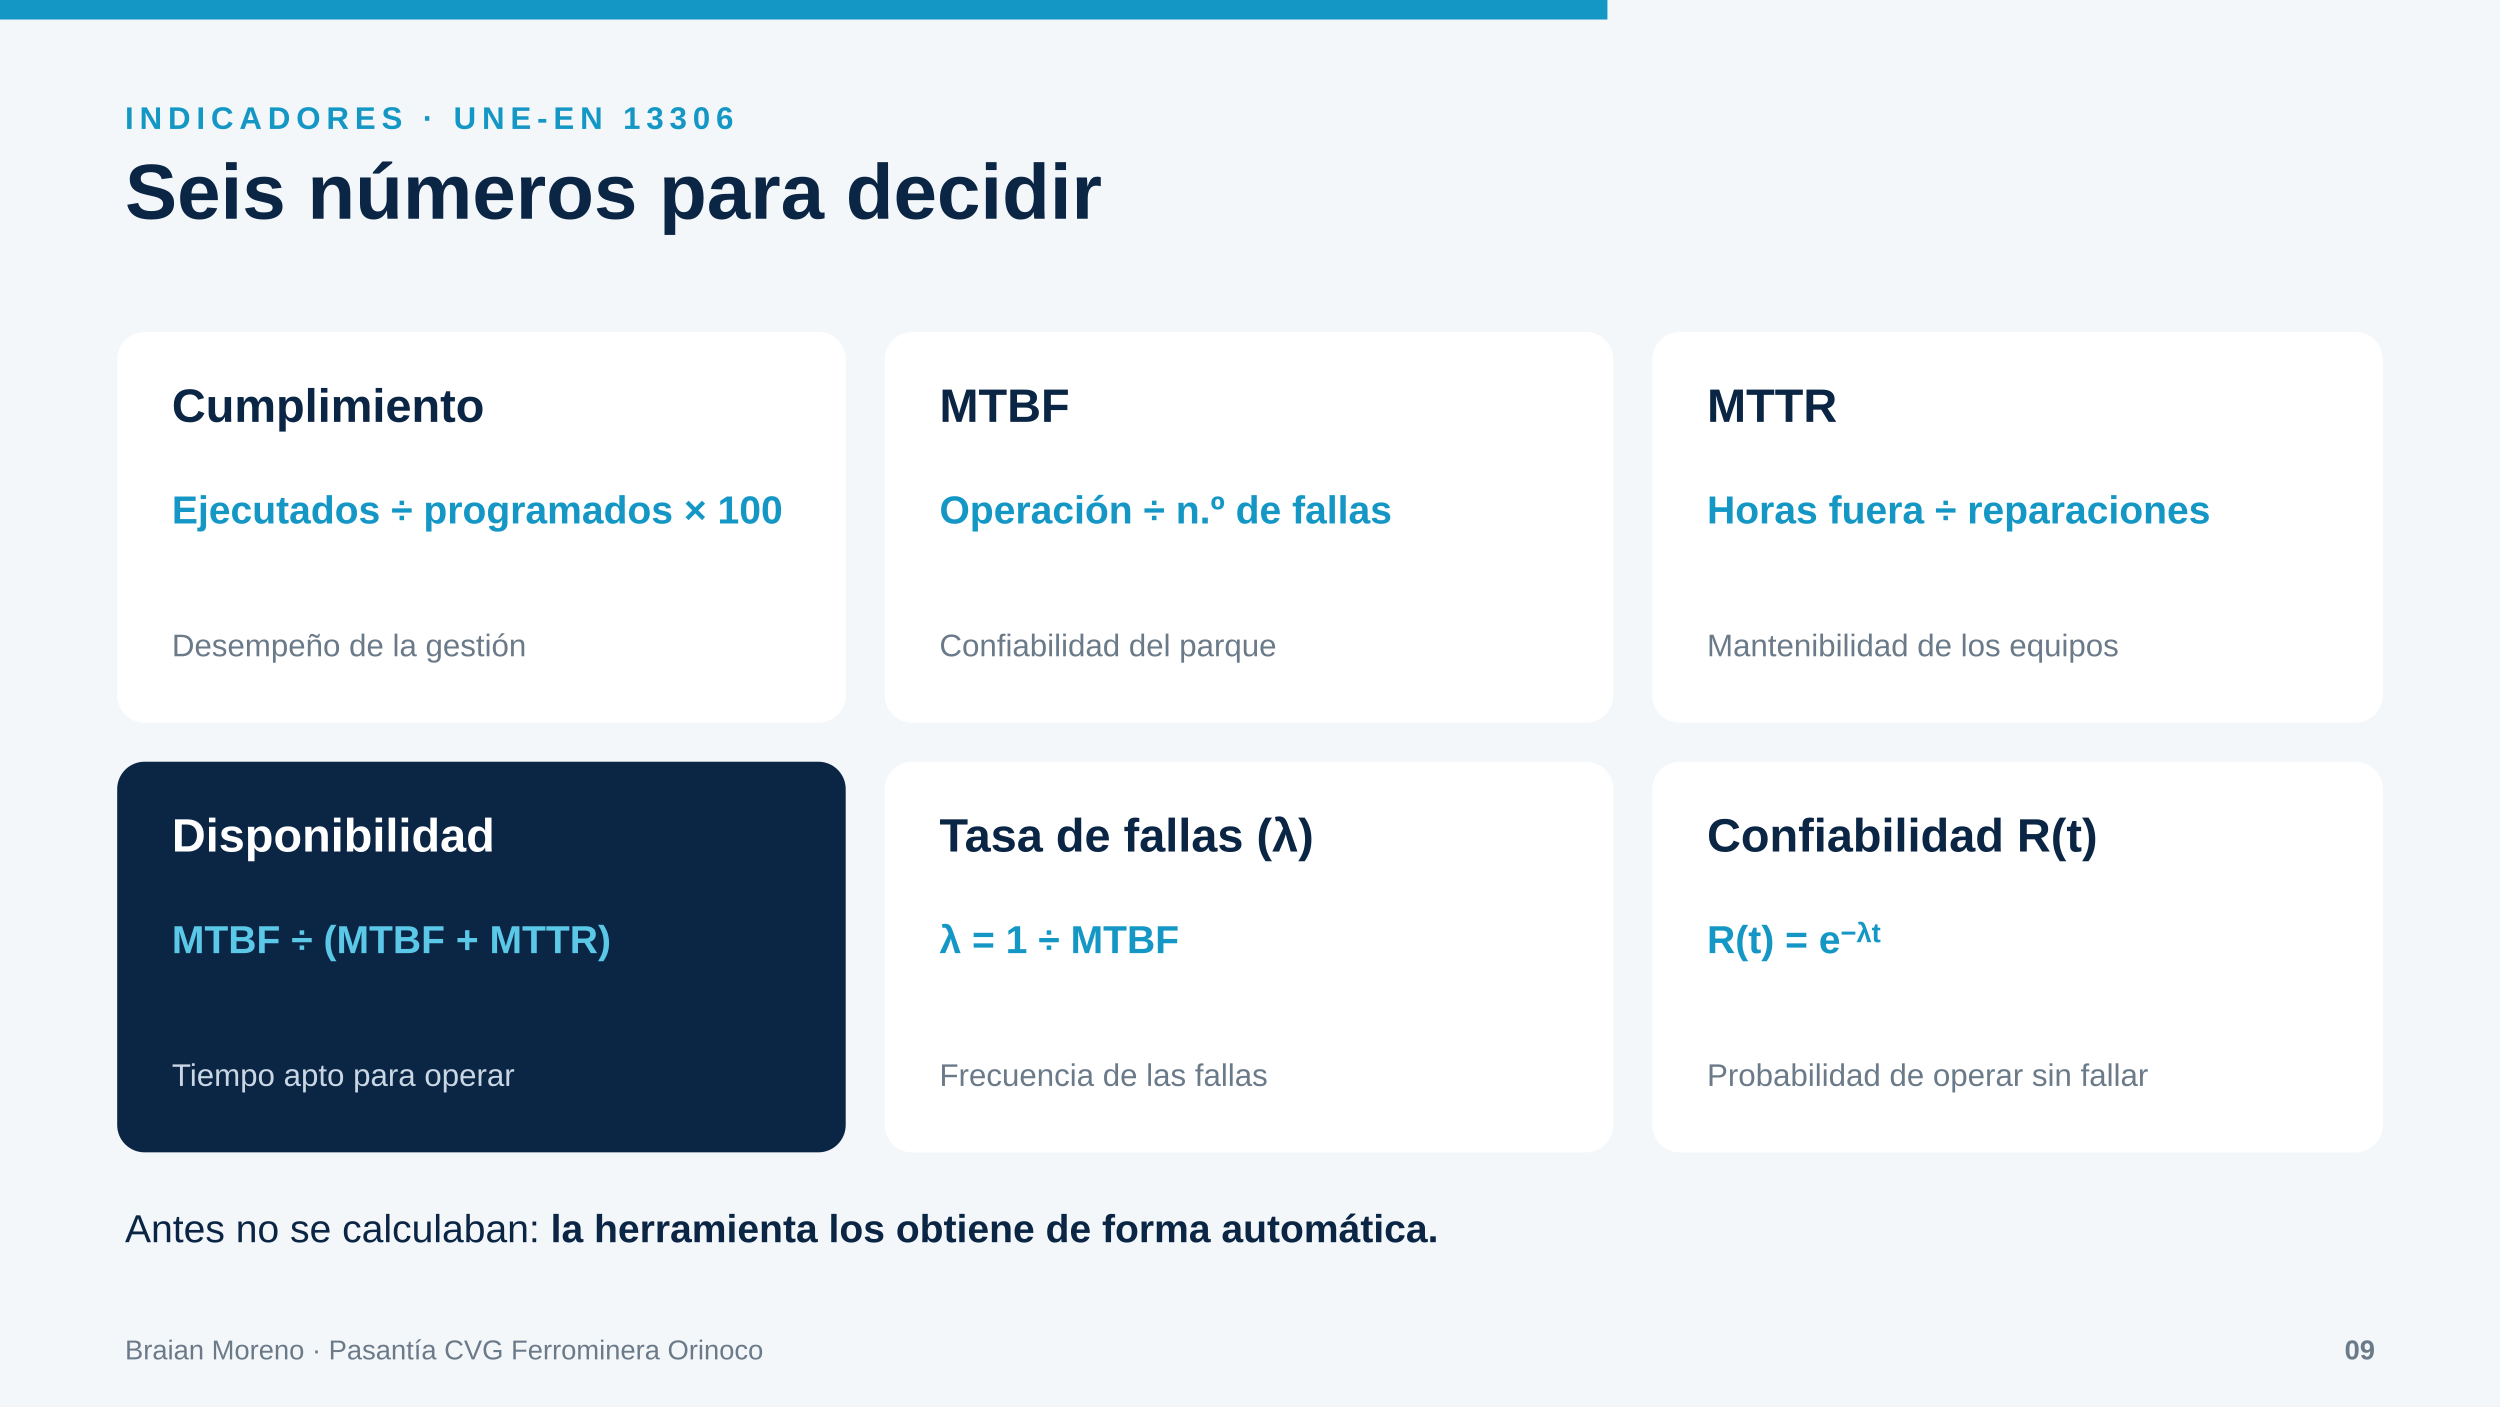
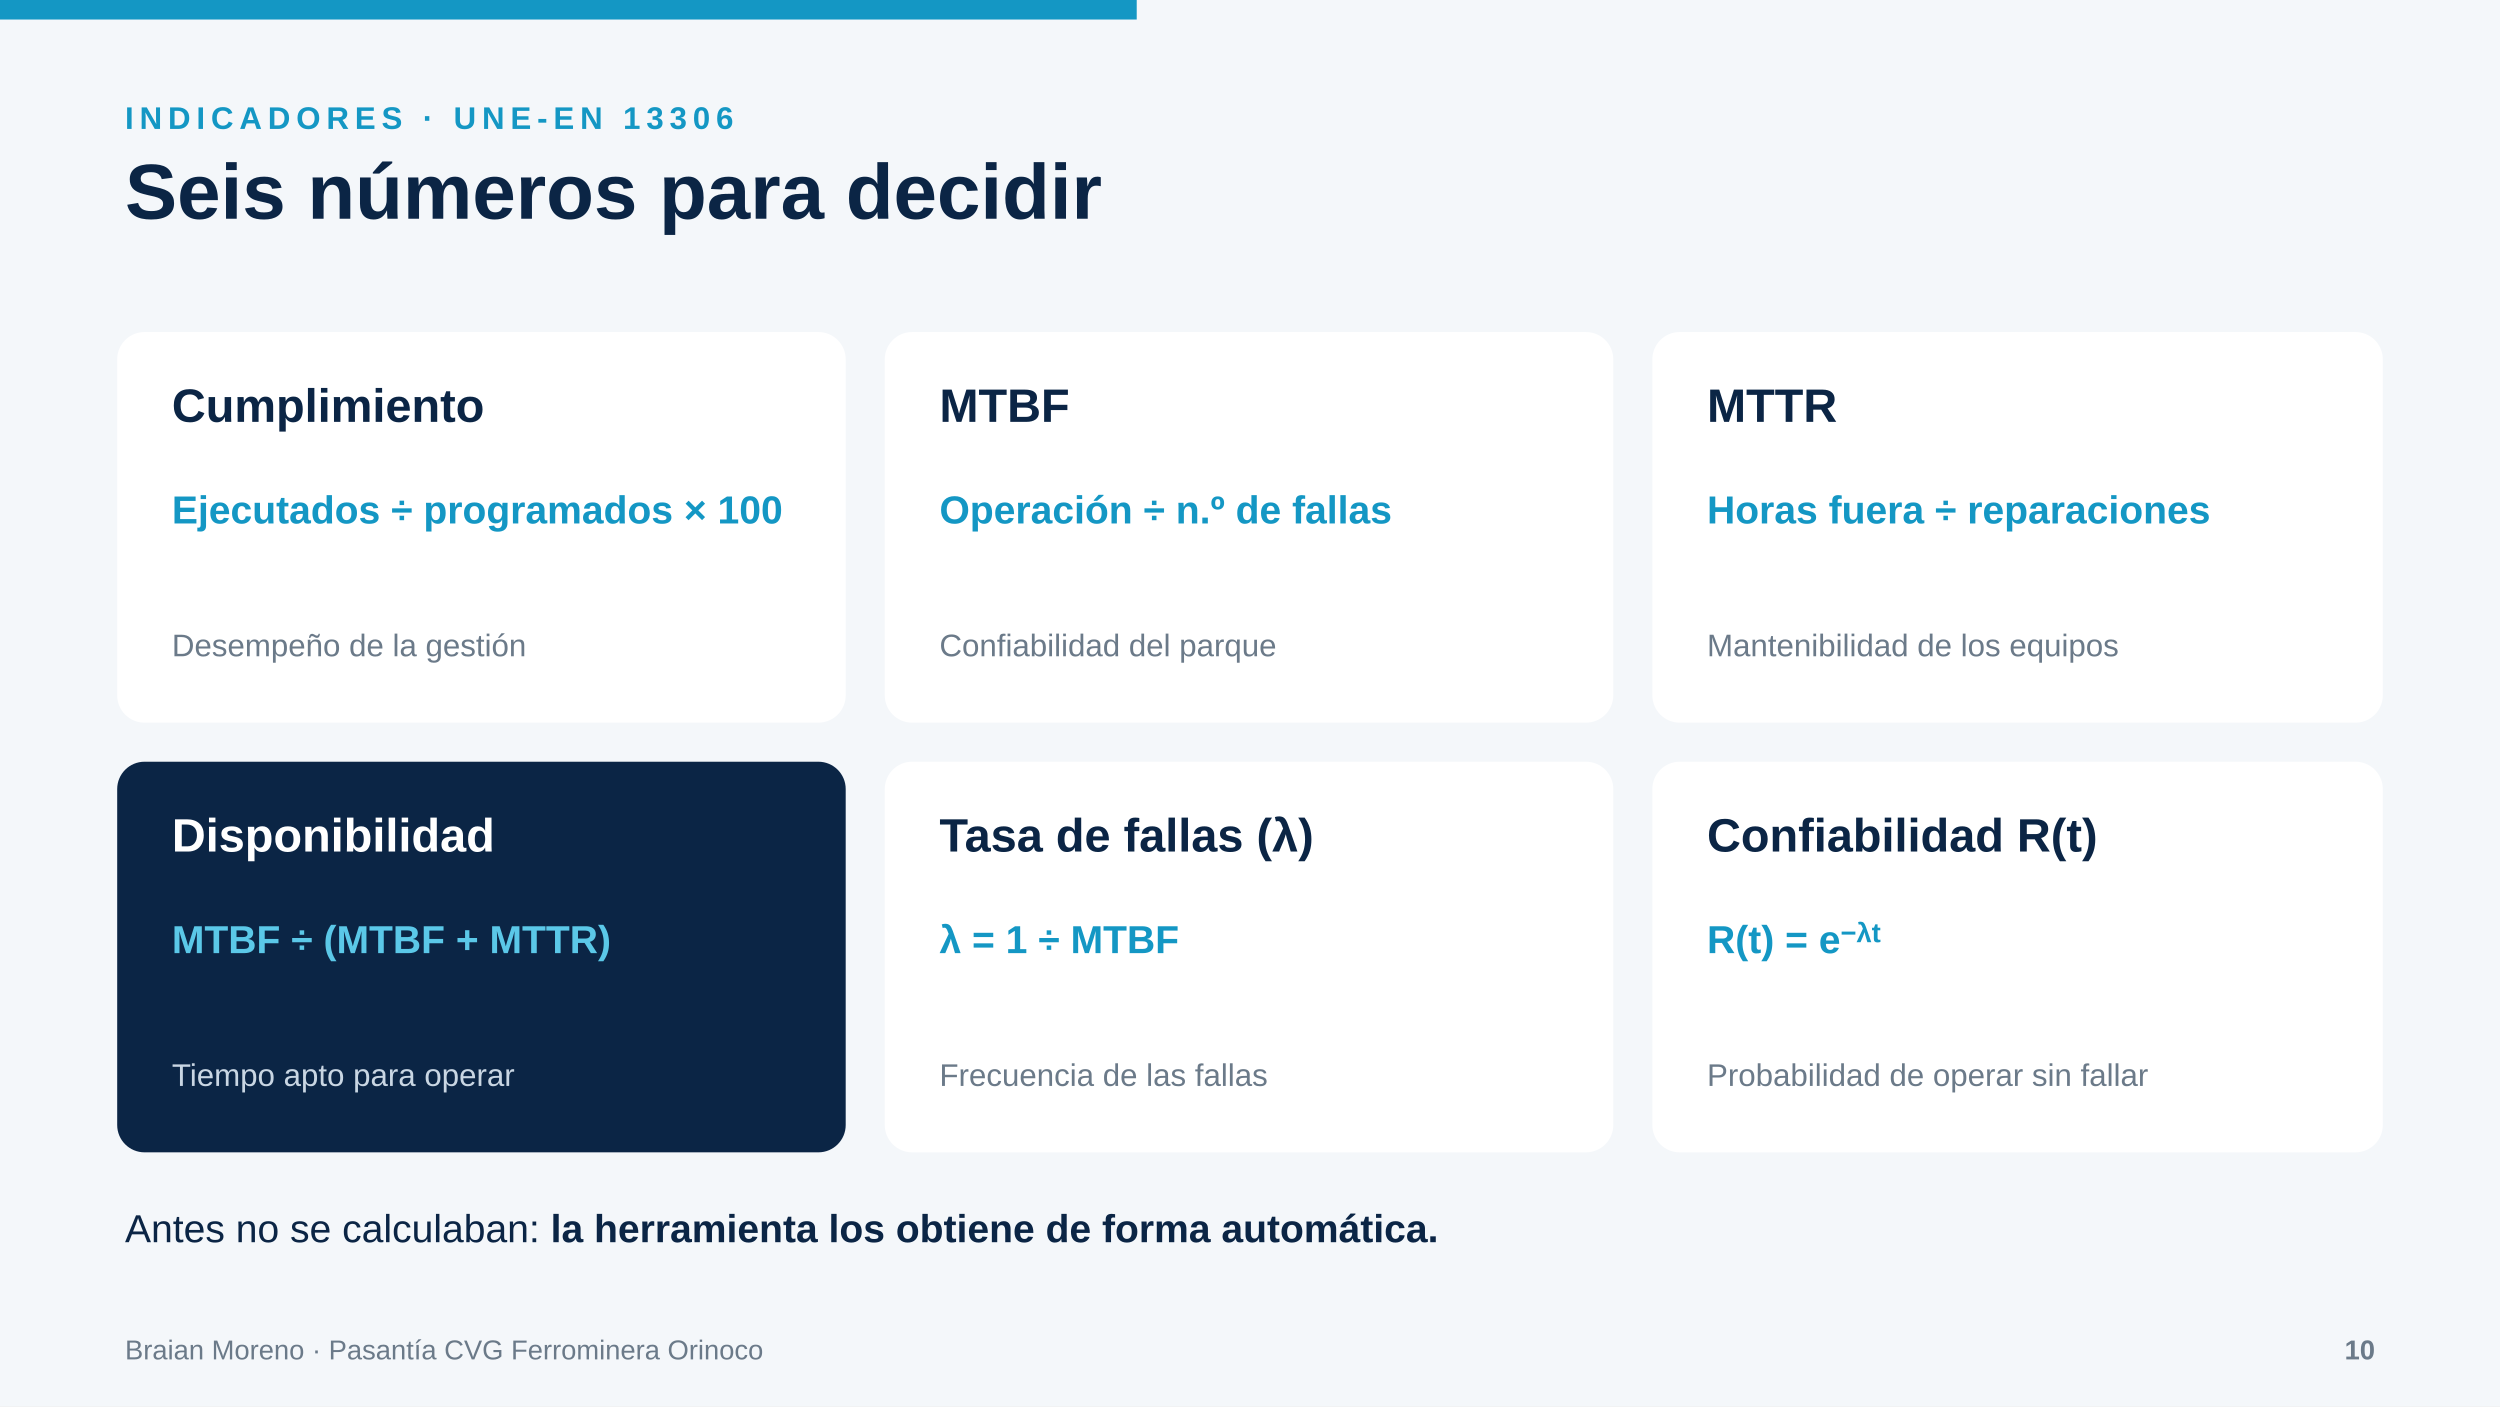
<svg xmlns="http://www.w3.org/2000/svg" viewBox="0 0 1280 720" lang="es-VE" data-pptx-page-role="content" font-family="Segoe UI, Arial, sans-serif">
  <rect id="bg" data-pptx-role="background" x="0" y="0" width="1280" height="720" fill="#F4F7FA" />
-   <g id="barra-avance" data-pptx-role="decoration" data-pptx-bounds="0 0 823 10">
-     <rect x="0" y="0" width="823" height="10" fill="#1497C4" />
+   <g id="barra-avance" data-pptx-role="decoration" data-pptx-bounds="0 0 582 10">
+     <rect x="0" y="0" width="582" height="10" fill="#1497C4" />
  </g>
  <g id="titulo" data-pptx-bounds="60 40 1160 90" font-weight="bold">
    <text x="64" y="66" font-size="16" fill="#1497C4" letter-spacing="3">INDICADORES · UNE-EN 13306</text>
    <text x="64" y="112" font-size="40" fill="#0B2545">Seis números para decidir</text>
  </g>
  <g id="ind-cumplimiento" data-pptx-bounds="60 170 373 200">
    <rect x="60" y="170" width="373" height="200" rx="14" fill="#FFFFFF" />
    <text x="88" y="216" font-size="24" font-weight="bold" fill="#0B2545">Cumplimiento</text>
    <text x="88" y="268" font-size="20" font-weight="bold" fill="#1497C4">Ejecutados ÷ programados × 100</text>
    <text x="88" y="336" font-size="16" fill="#6B7A89">Desempeño de la gestión</text>
  </g>
  <g id="ind-mtbf" data-pptx-bounds="453 170 373 200">
    <rect x="453" y="170" width="373" height="200" rx="14" fill="#FFFFFF" />
    <text x="481" y="216" font-size="24" font-weight="bold" fill="#0B2545">MTBF</text>
    <text x="481" y="268" font-size="20" font-weight="bold" fill="#1497C4">Operación ÷ n.º de fallas</text>
    <text x="481" y="336" font-size="16" fill="#6B7A89">Confiabilidad del parque</text>
  </g>
  <g id="ind-mttr" data-pptx-bounds="846 170 374 200">
    <rect x="846" y="170" width="374" height="200" rx="14" fill="#FFFFFF" />
    <text x="874" y="216" font-size="24" font-weight="bold" fill="#0B2545">MTTR</text>
    <text x="874" y="268" font-size="20" font-weight="bold" fill="#1497C4">Horas fuera ÷ reparaciones</text>
    <text x="874" y="336" font-size="16" fill="#6B7A89">Mantenibilidad de los equipos</text>
  </g>
  <g id="ind-disponibilidad" data-pptx-bounds="60 390 373 200">
    <rect x="60" y="390" width="373" height="200" rx="14" fill="#0B2545" />
    <text x="88" y="436" font-size="24" font-weight="bold" fill="#FFFFFF">Disponibilidad</text>
    <text x="88" y="488" font-size="20" font-weight="bold" fill="#5BC8E8">MTBF ÷ (MTBF + MTTR)</text>
    <text x="88" y="556" font-size="16" fill="#C9D6E3">Tiempo apto para operar</text>
  </g>
  <g id="ind-tasa" data-pptx-bounds="453 390 373 200">
    <rect x="453" y="390" width="373" height="200" rx="14" fill="#FFFFFF" />
    <text x="481" y="436" font-size="24" font-weight="bold" fill="#0B2545">Tasa de fallas (λ)</text>
    <text x="481" y="488" font-size="20" font-weight="bold" fill="#1497C4">λ = 1 ÷ MTBF</text>
    <text x="481" y="556" font-size="16" fill="#6B7A89">Frecuencia de las fallas</text>
  </g>
  <g id="ind-confiabilidad" data-pptx-bounds="846 390 374 200">
    <rect x="846" y="390" width="374" height="200" rx="14" fill="#FFFFFF" />
    <text x="874" y="436" font-size="24" font-weight="bold" fill="#0B2545">Confiabilidad R(t)</text>
    <text x="874" y="488" font-size="20" font-weight="bold" fill="#1497C4">R(t) = e<tspan baseline-shift="super" font-size="14">−λt</tspan>
    </text>
    <text x="874" y="556" font-size="16" fill="#6B7A89">Probabilidad de operar sin fallar</text>
  </g>
  <g id="nota-indicadores" data-pptx-bounds="60 604 1160 48">
    <text x="64" y="636" font-size="20" fill="#0B2545">Antes no se calculaban: <tspan font-weight="bold">la herramienta los obtiene de forma automática.</tspan>
    </text>
  </g>
  <g id="pie" data-pptx-role="footer" data-pptx-bounds="60 676 1160 28" fill="#6B7A89" font-size="14">
    <text x="64" y="696">Braian Moreno · Pasantía CVG Ferrominera Orinoco</text>
-     <text x="1216" y="696" font-weight="bold" text-anchor="end">09</text>
+     <text x="1216" y="696" font-weight="bold" text-anchor="end">10</text>
  </g>
</svg>
